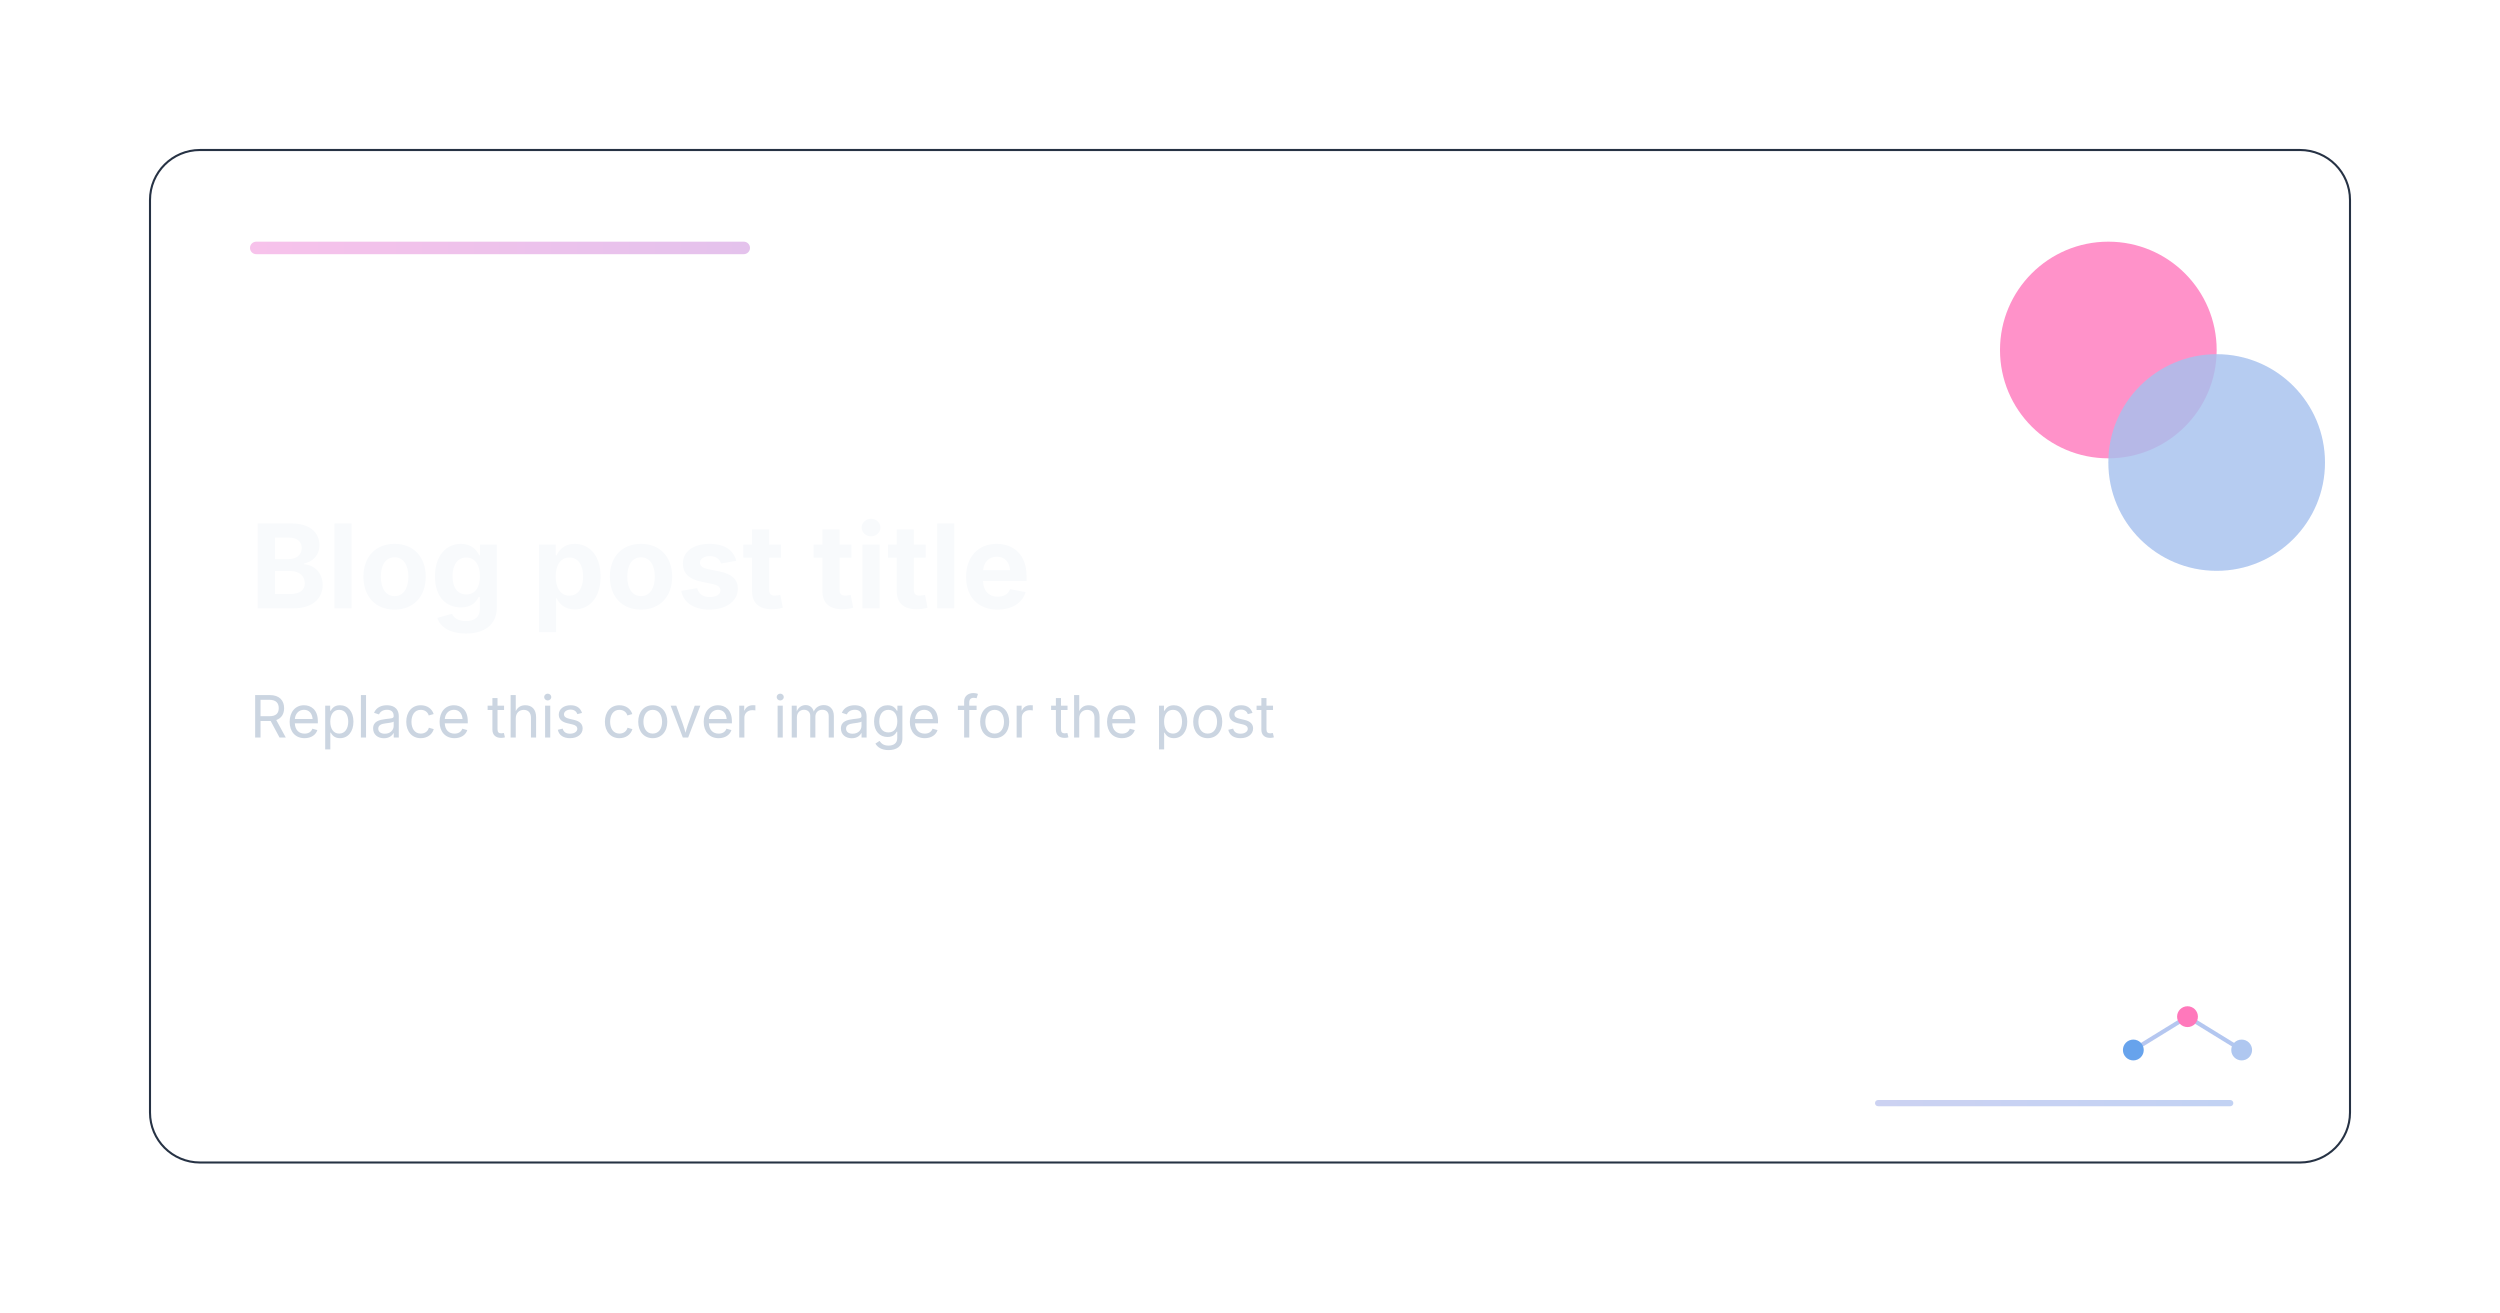
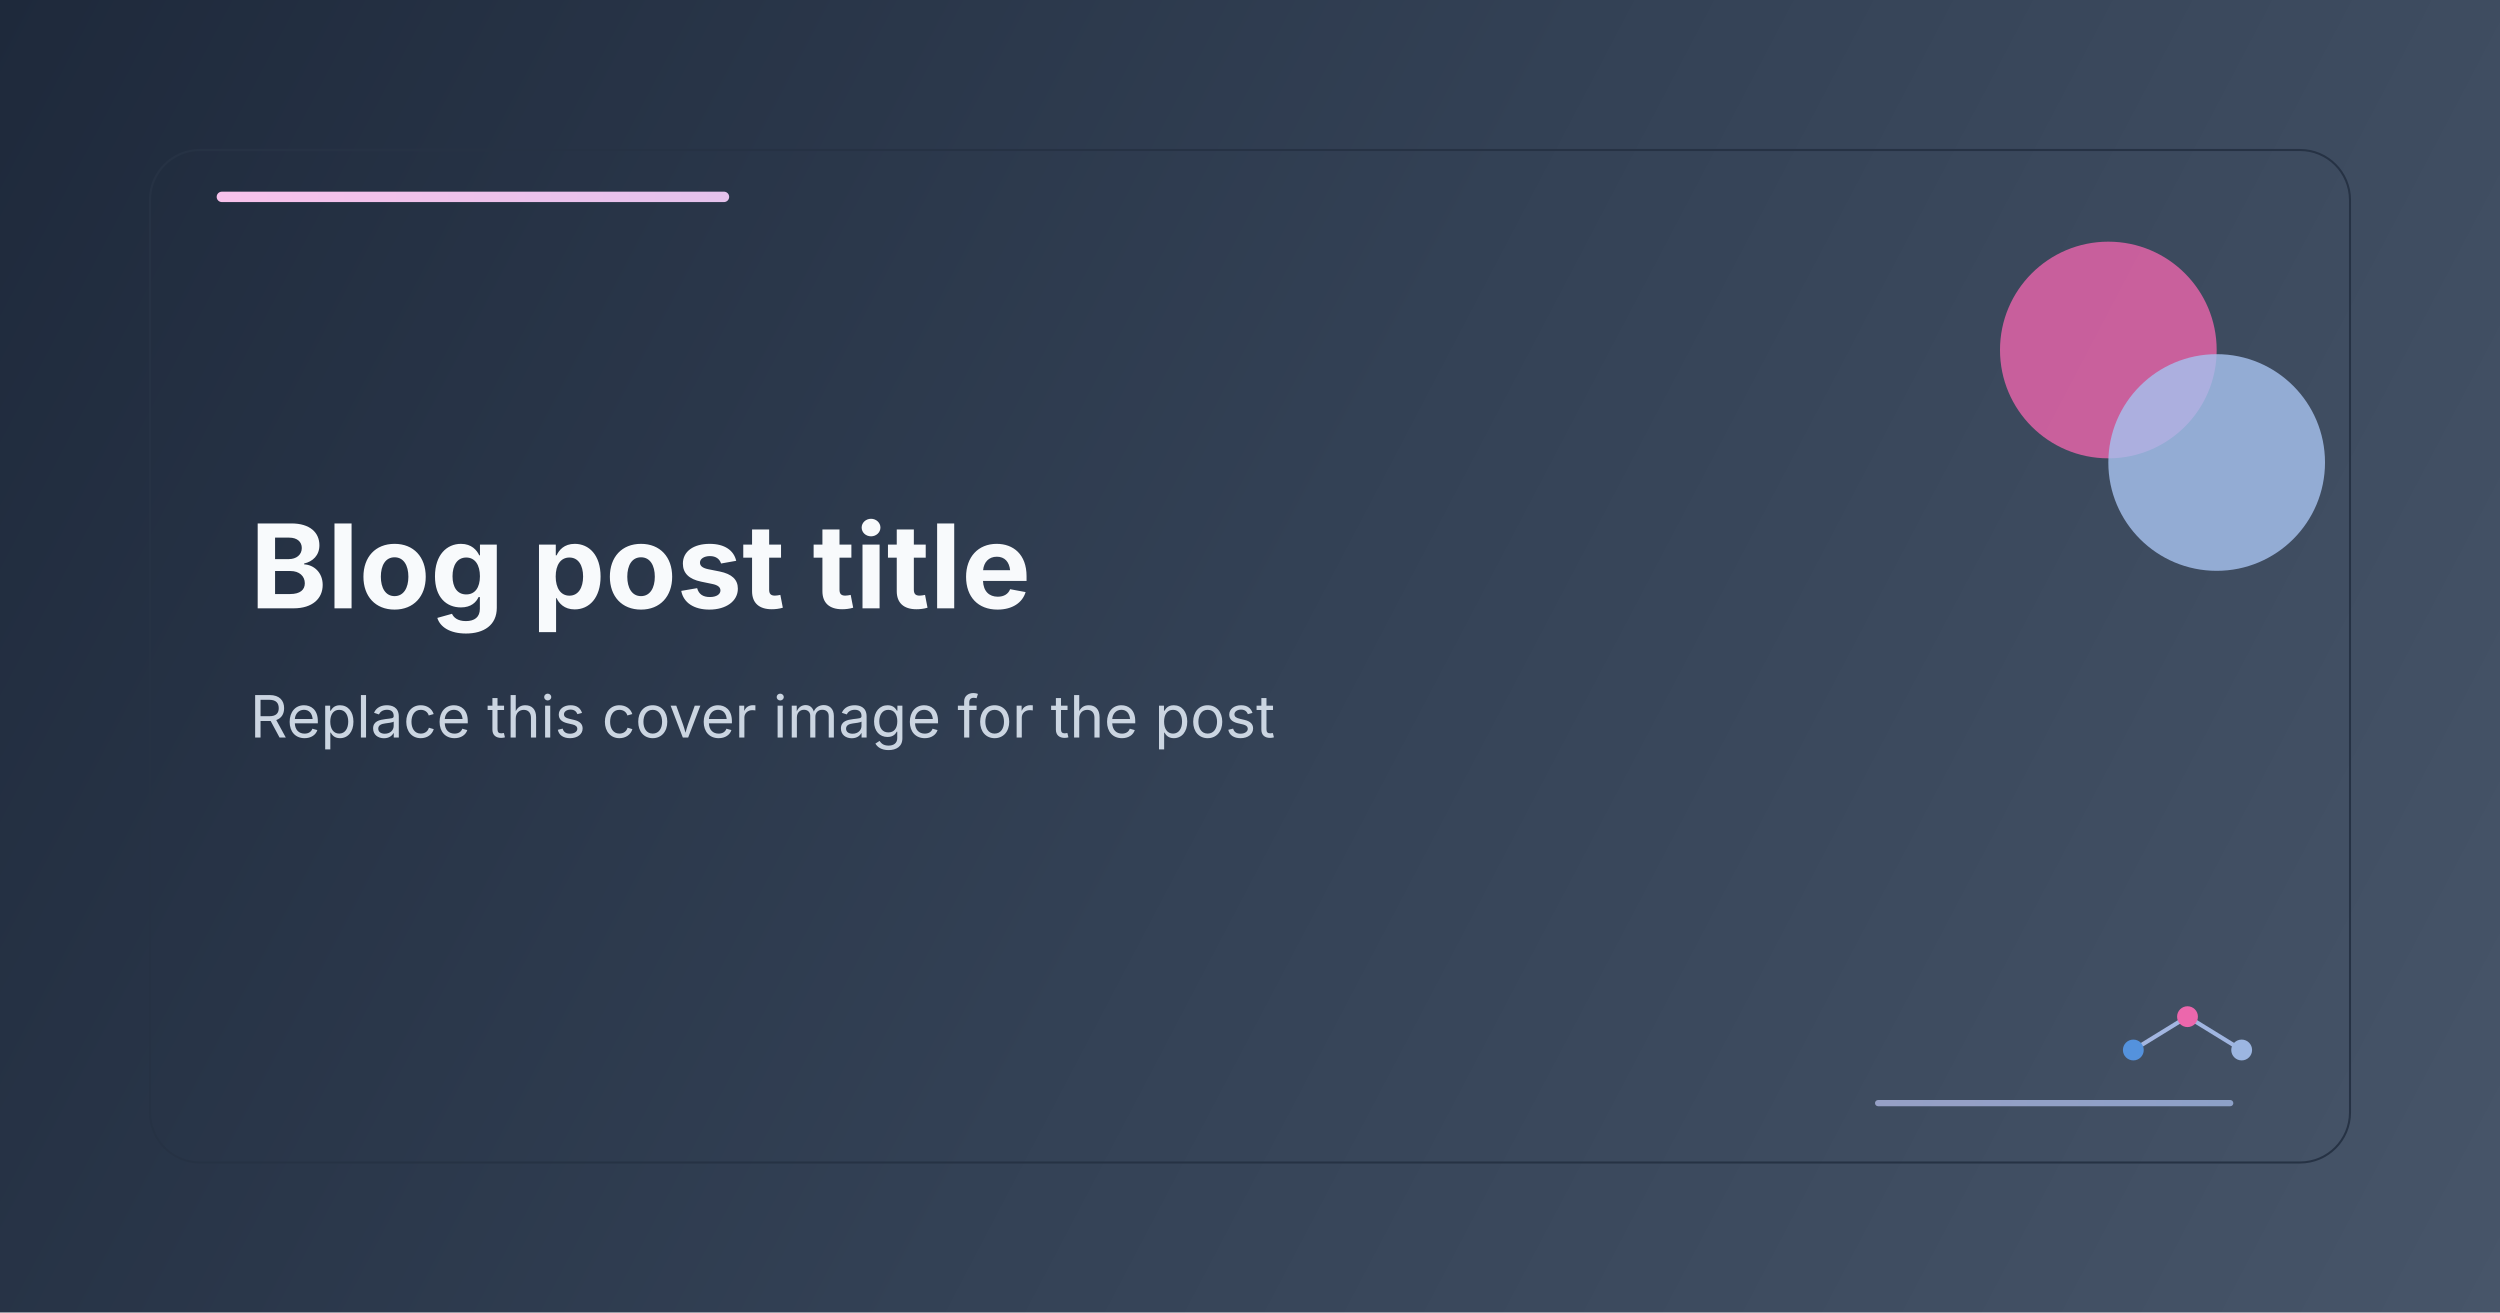
<svg xmlns="http://www.w3.org/2000/svg" width="1200" height="630" viewBox="0 0 1200 630" fill="none">
  <defs>
    <linearGradient id="nanoGradient" x1="72" y1="0" x2="1128" y2="0" gradientUnits="userSpaceOnUse">
      <stop stop-color="#FBC2EB" />
      <stop offset="1" stop-color="#A6C1EE" />
    </linearGradient>
+     <linearGradient id="nanoDarkBg" x1="0" y1="0" x2="1200" y2="630" gradientUnits="userSpaceOnUse">
+       <stop stop-color="#1E293B" />
+       <stop offset=".5" stop-color="#334155" />
+       <stop offset="1" stop-color="#475569" />
+     </linearGradient>
  </defs>
+   <rect width="1200" height="630" fill="url(#nanoDarkBg)" />
  <rect x="72" y="72" width="1056" height="486" rx="24" fill="transparent" stroke="#263244" />
-   <rect x="120" y="116" width="240" height="6" rx="3" fill="url(#nanoGradient)" />
+   <rect x="104" y="92" width="246" height="5" rx="2.5" fill="url(#nanoGradient)" />
  <rect x="900" y="528" width="172" height="3" rx="1.5" fill="url(#nanoGradient)" opacity=".72" />
  <g opacity=".9">
    <path d="M1076 504L1050 488L1024 504" stroke="url(#nanoGradient)" stroke-width="2" stroke-linecap="round" stroke-linejoin="round" />
    <circle cx="1076" cy="504" r="5" fill="#A6C1EE" />
    <circle cx="1050" cy="488" r="5" fill="#FF69B4" />
    <circle cx="1024" cy="504" r="5" fill="#5799EA" />
  </g>
  <text x="120" y="292" fill="#F8FAFC" font-family="Inter, Arial, sans-serif" font-size="56" font-weight="700">Blog post title</text>
  <text x="120" y="354" fill="#CBD5E1" font-family="Inter, Arial, sans-serif" font-size="28">Replace this cover image for the post</text>
  <circle cx="1012" cy="168" r="52" fill="#ff69b4" fill-opacity="0.72" />
  <circle cx="1064" cy="222" r="52" fill="#A6C1EE" fill-opacity="0.82" />
</svg>
